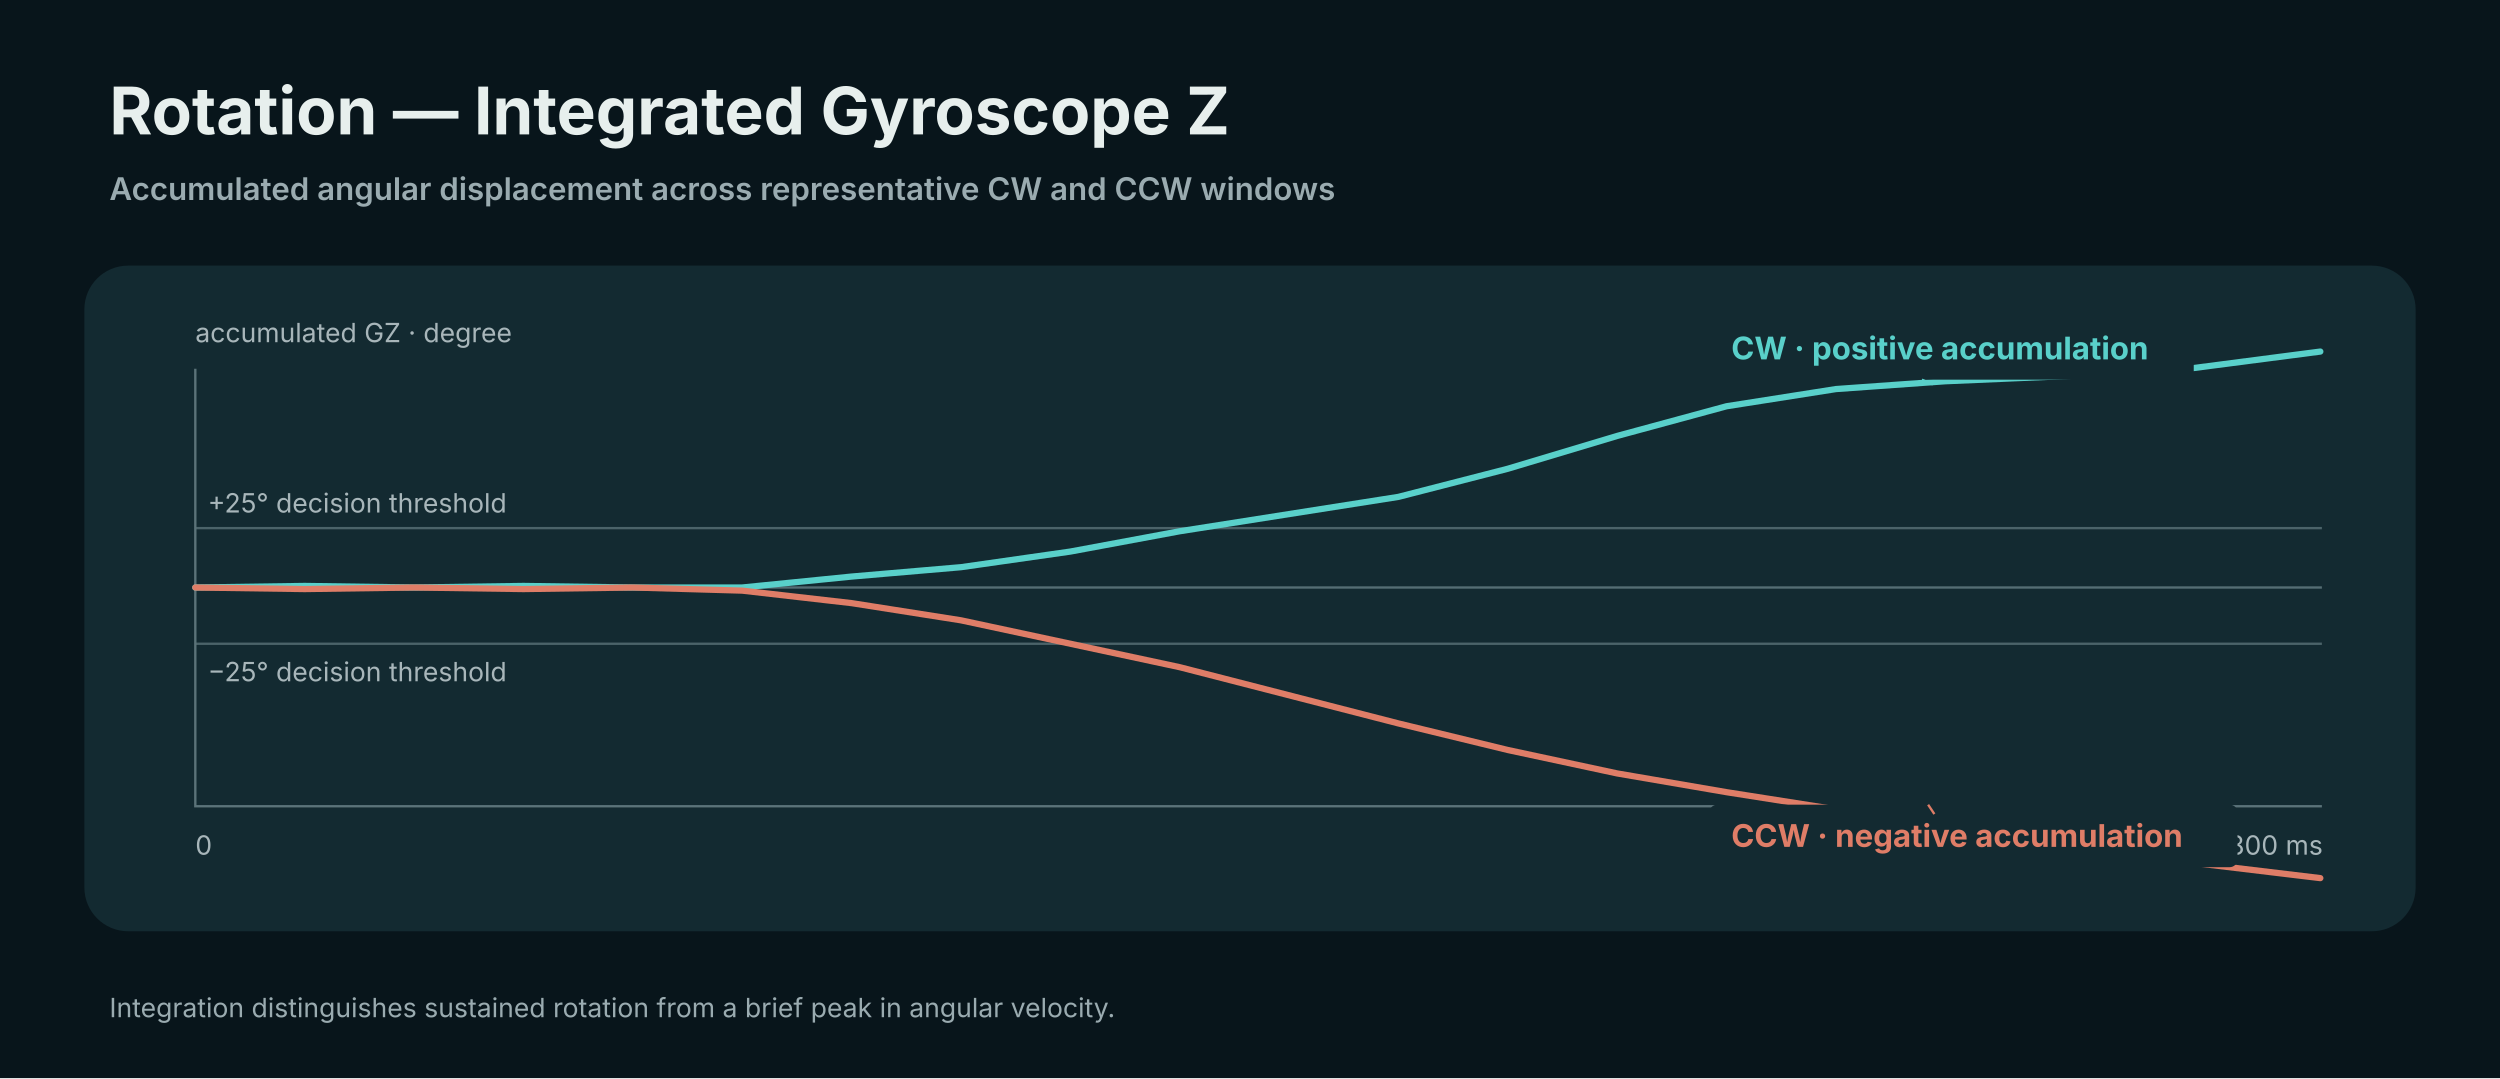
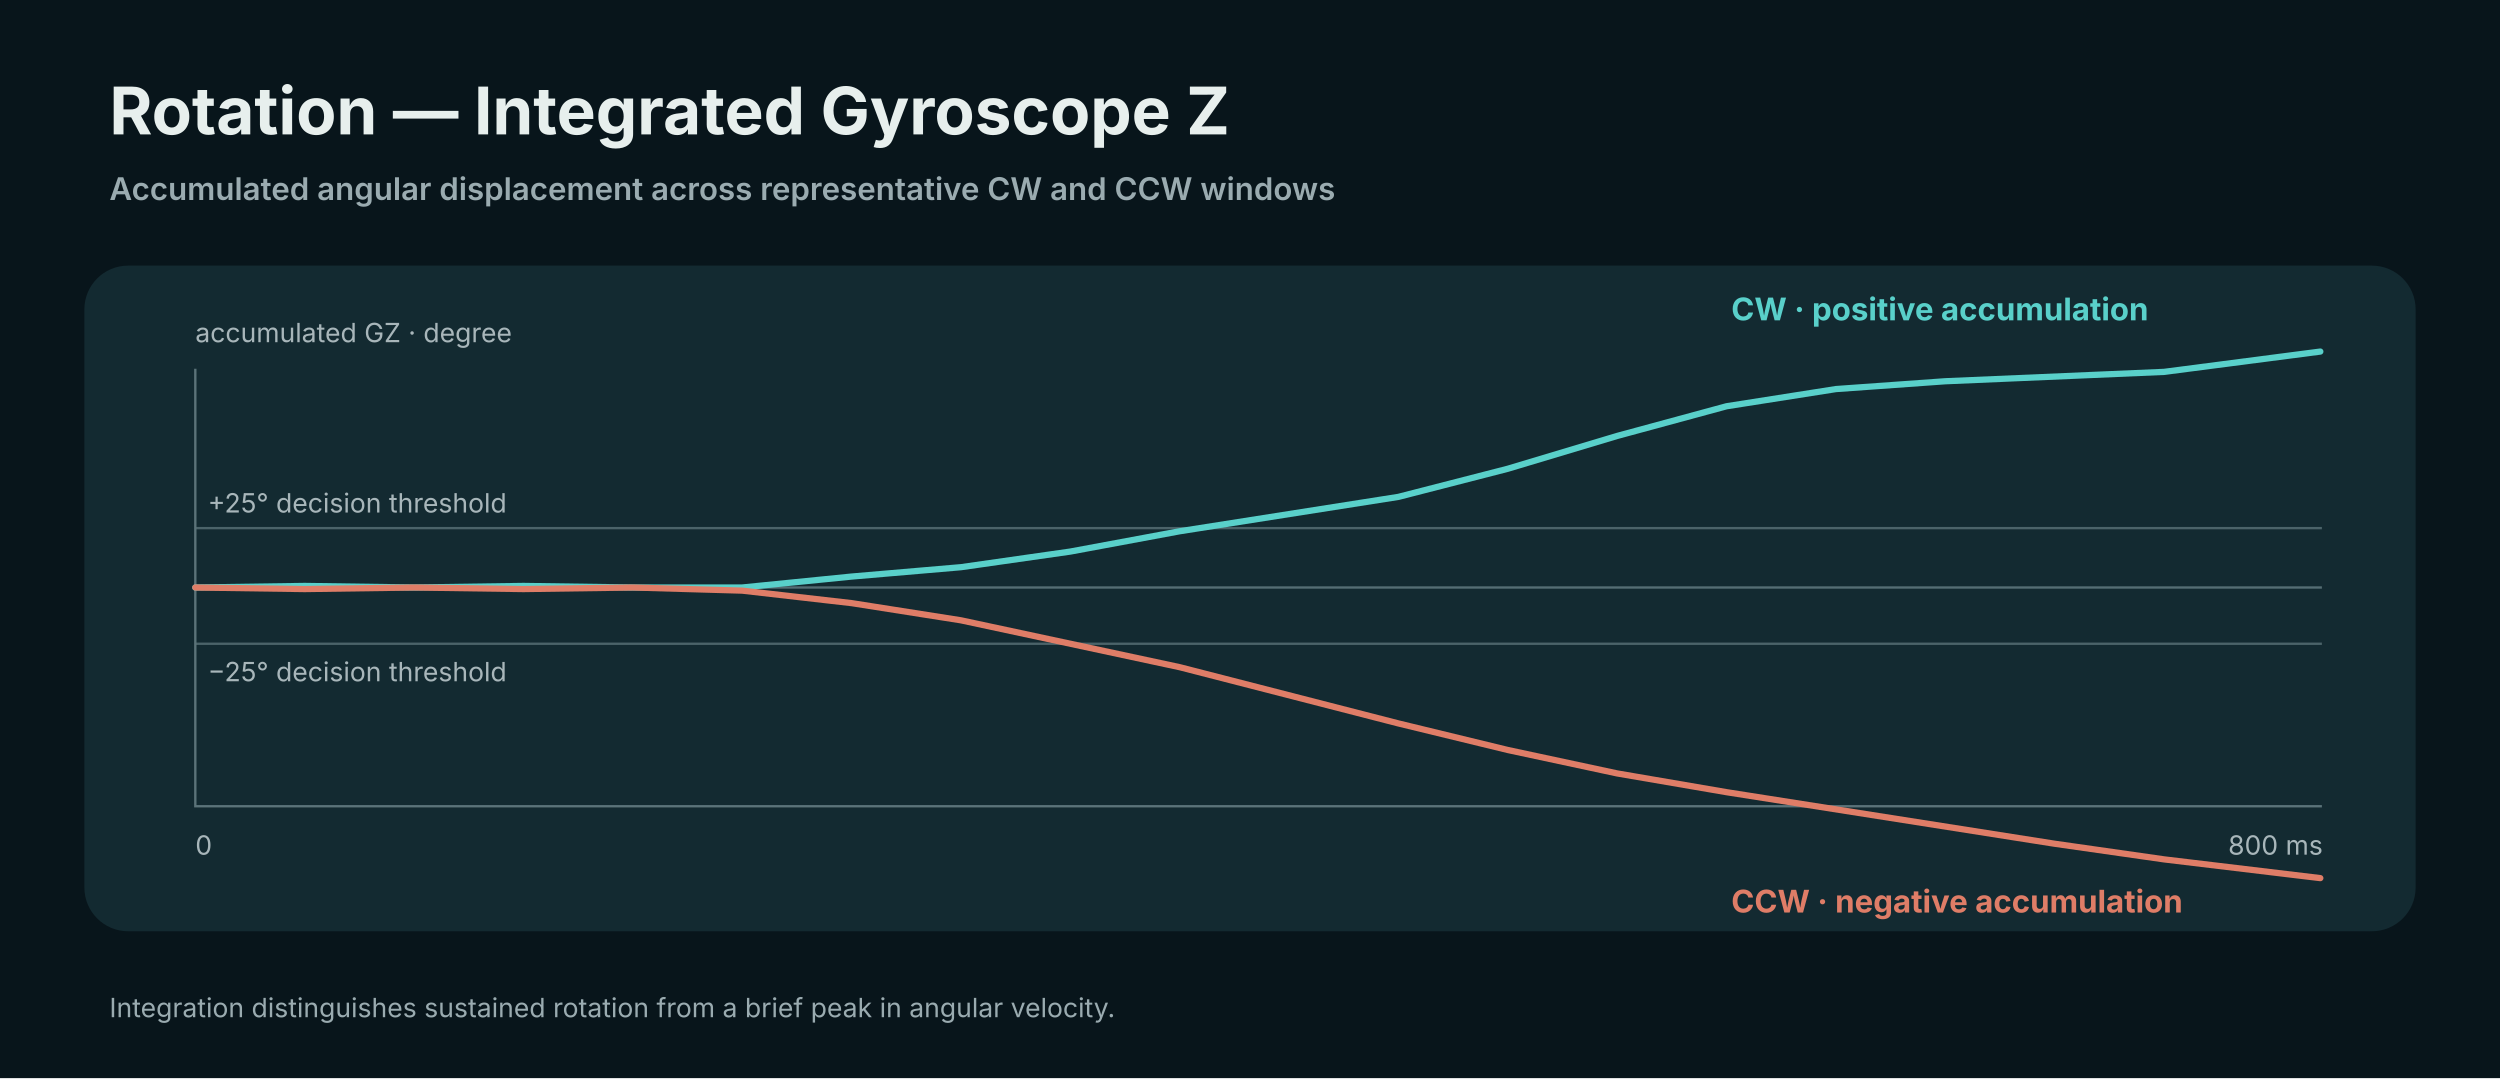
<svg xmlns="http://www.w3.org/2000/svg" viewBox="0 0 1600 690" role="img" aria-labelledby="title desc">
  <rect width="1600" height="690" fill="#08151b" />
  <text x="70" y="86" fill="#e7efed" font-family="Inter, Arial, sans-serif" font-size="42" font-weight="700">Rotation — Integrated Gyroscope Z</text>
  <text x="70" y="128" fill="#9aabb0" font-family="Inter, Arial, sans-serif" font-size="20" font-weight="600">Accumulated angular displacement across representative CW and CCW windows</text>
  <rect x="54" y="170" width="1492" height="426" rx="28" fill="#132a31" />
  <g fill="none" stroke="#5b7379" stroke-width="1.5">
    <path d="M125 236V516H1486" />
    <path d="M125 338H1486" opacity=".78" />
    <path d="M125 376H1486" opacity=".92" />
    <path d="M125 412H1486" opacity=".78" />
  </g>
  <g fill="#a8b6ba" font-family="Inter, Arial, sans-serif" font-size="17">
    <text x="125" y="219">accumulated GZ · degree</text>
    <text x="133" y="328">+25° decision threshold</text>
    <text x="133" y="436">−25° decision threshold</text>
    <text x="125" y="547">0</text>
    <text x="1426" y="547">800 ms</text>
  </g>
  <path d="M125 376 L195 375 L265 376 L335 375 L405 376 L475 376 L545 369 L615 363 L685 353 L755 340 L825 329 L895 318 L965 300 L1035 279 L1105 260 L1175 249 L1245 244 L1315 241 L1385 238 L1485 225" fill="none" stroke="#59d0ca" stroke-width="4" stroke-linecap="round" stroke-linejoin="round" />
  <path d="M125 376 L195 377 L265 376 L335 377 L405 376 L475 378 L545 386 L615 397 L685 412 L755 427 L825 445 L895 463 L965 480 L1035 495 L1105 507 L1175 518 L1245 529 L1315 540 L1385 550 L1485 562" fill="none" stroke="#df7d67" stroke-width="4" stroke-linecap="round" stroke-linejoin="round" />
  <g font-family="Inter, Arial, sans-serif" font-size="20" font-weight="650">
-     <rect x="1094" y="203" width="310" height="40" rx="5" fill="#132a31" />
-     <text x="1108" y="230" fill="#59d0ca">CW · positive accumulation</text>
-     <path d="M1230 243 L1237 246" fill="none" stroke="#59d0ca" stroke-width="1.5" />
-     <rect x="1094" y="515" width="338" height="40" rx="5" fill="#132a31" />
-     <text x="1108" y="542" fill="#df7d67">CCW · negative accumulation</text>
-     <path d="M1234 515 L1238 521" fill="none" stroke="#df7d67" stroke-width="1.5" />
+     <text x="1108" y="205" fill="#59d0ca">CW · positive accumulation</text>
+     <text x="1108" y="584" fill="#df7d67">CCW · negative accumulation</text>
  </g>
  <text x="70" y="651" fill="#9aabb0" font-family="Inter, Arial, sans-serif" font-size="17">Integration distinguishes sustained rotation from a brief peak in angular velocity.</text>
</svg>
